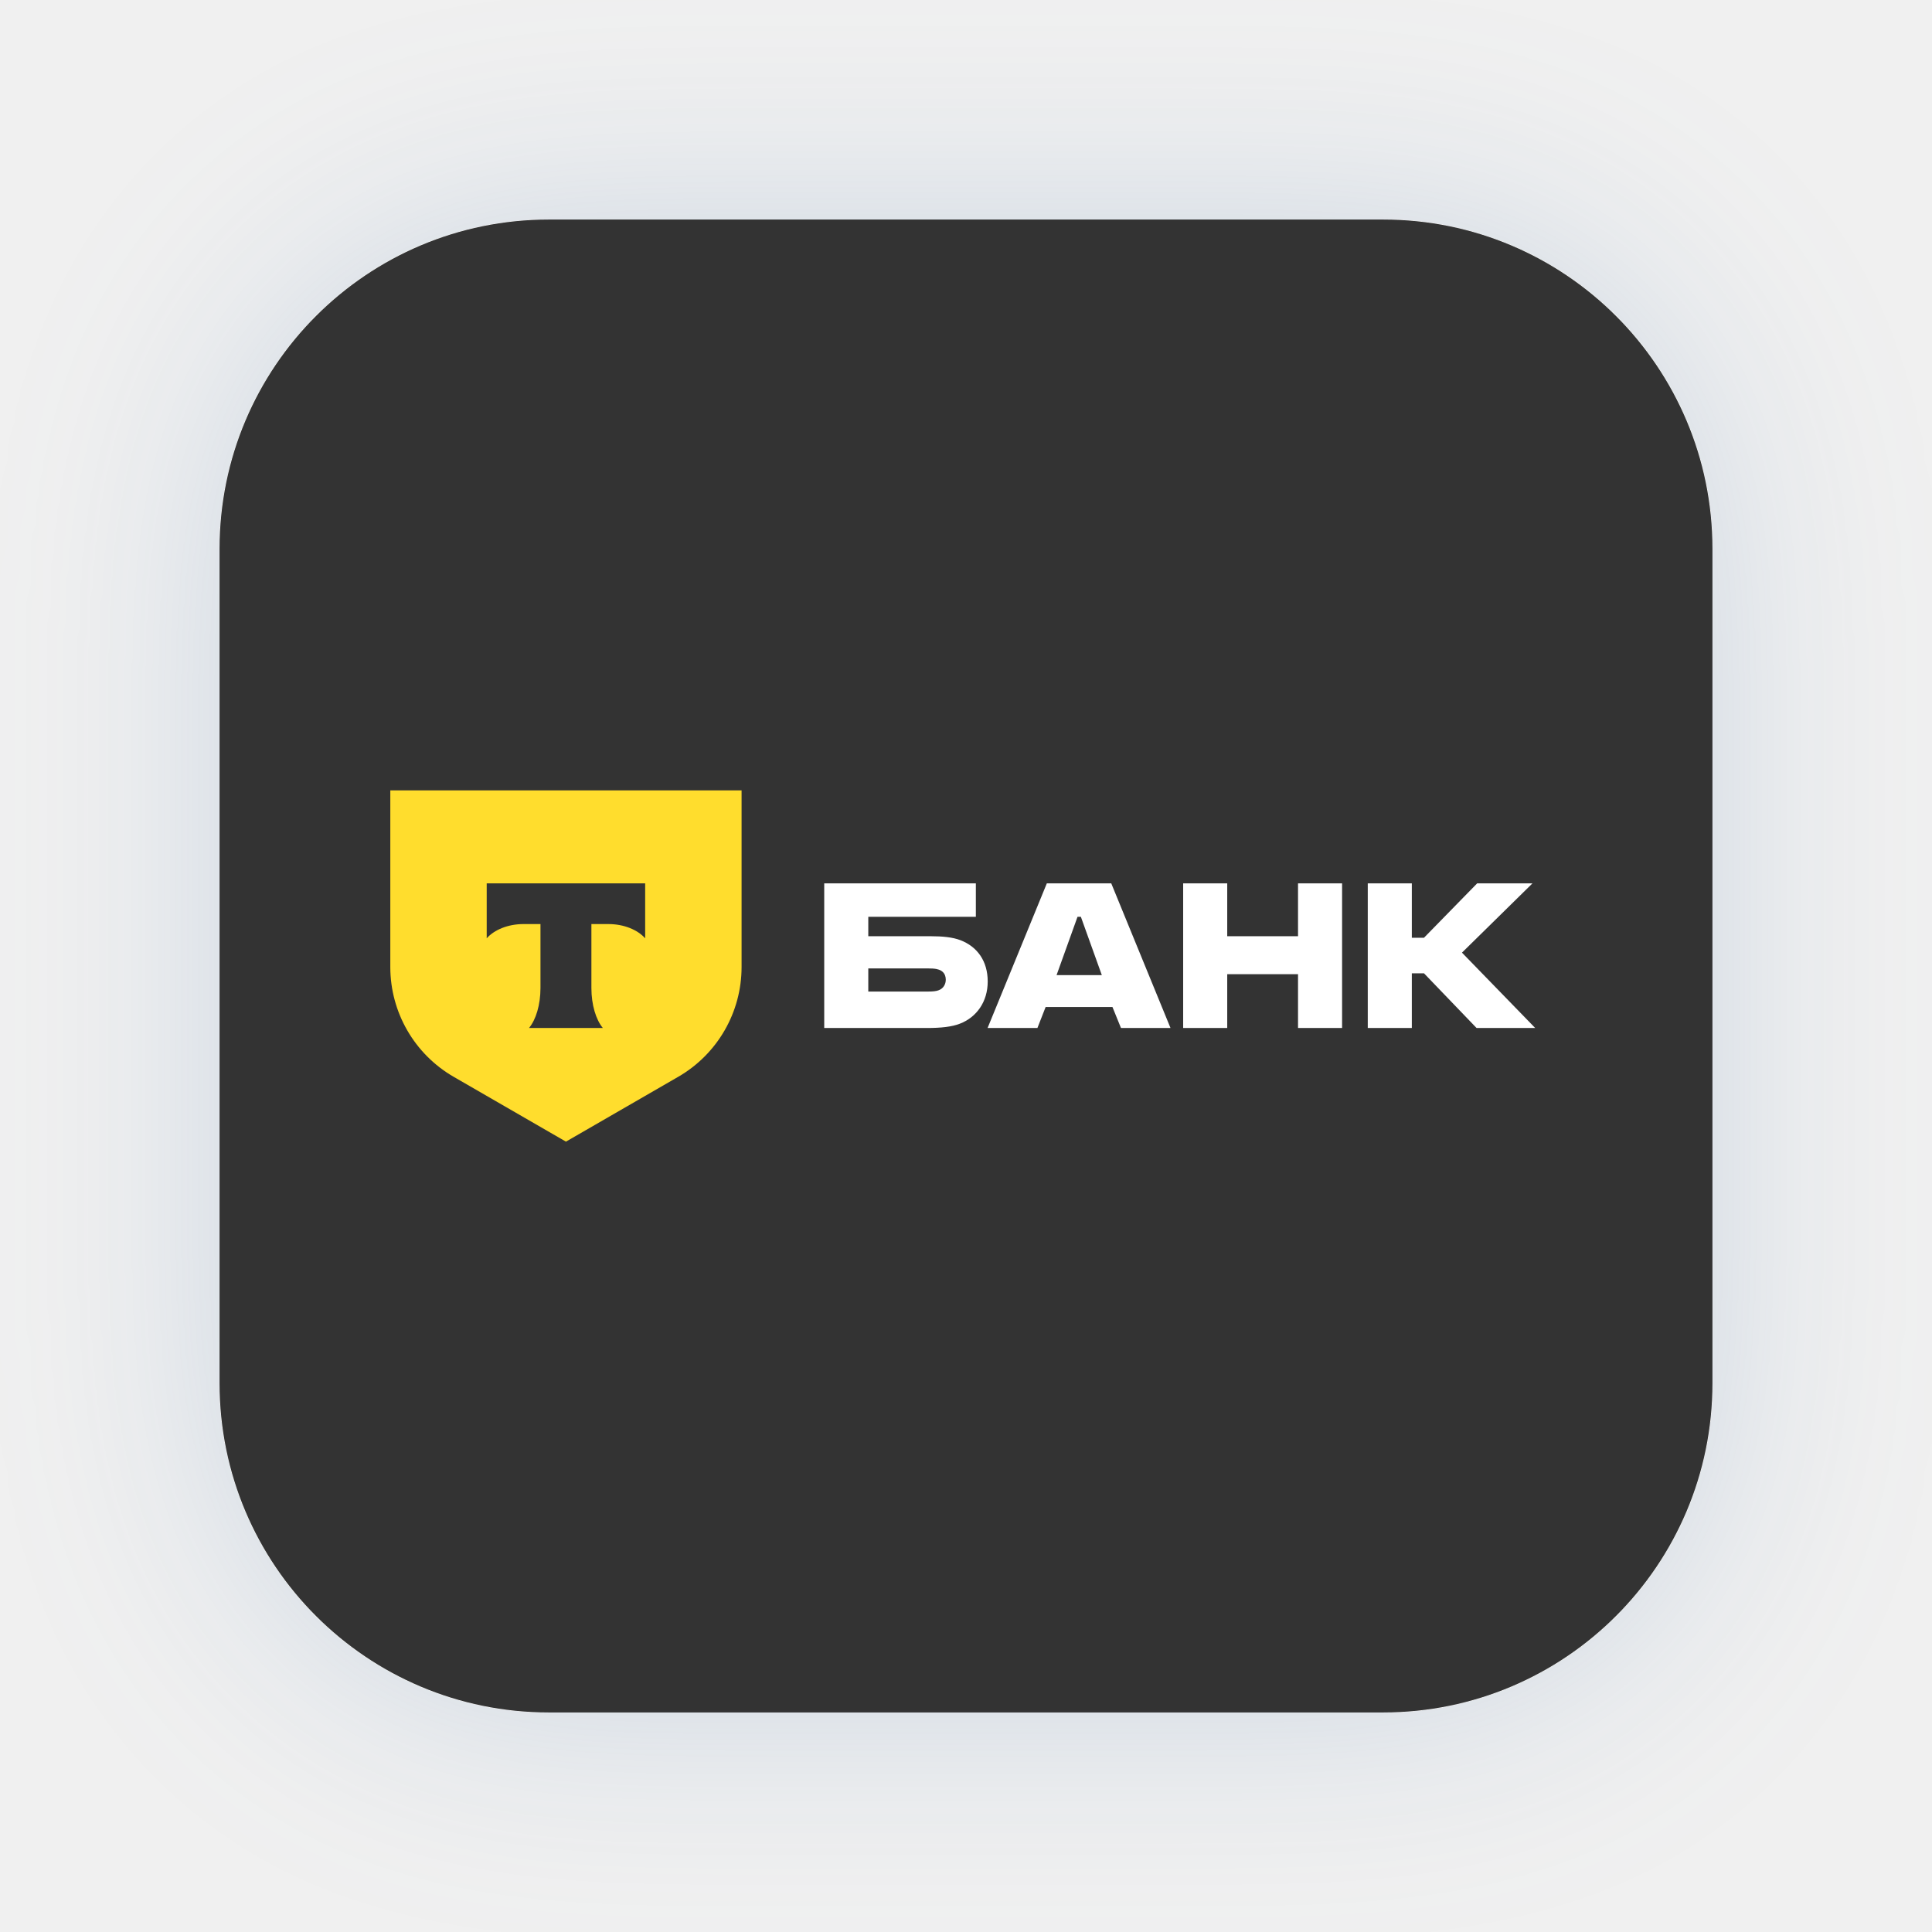
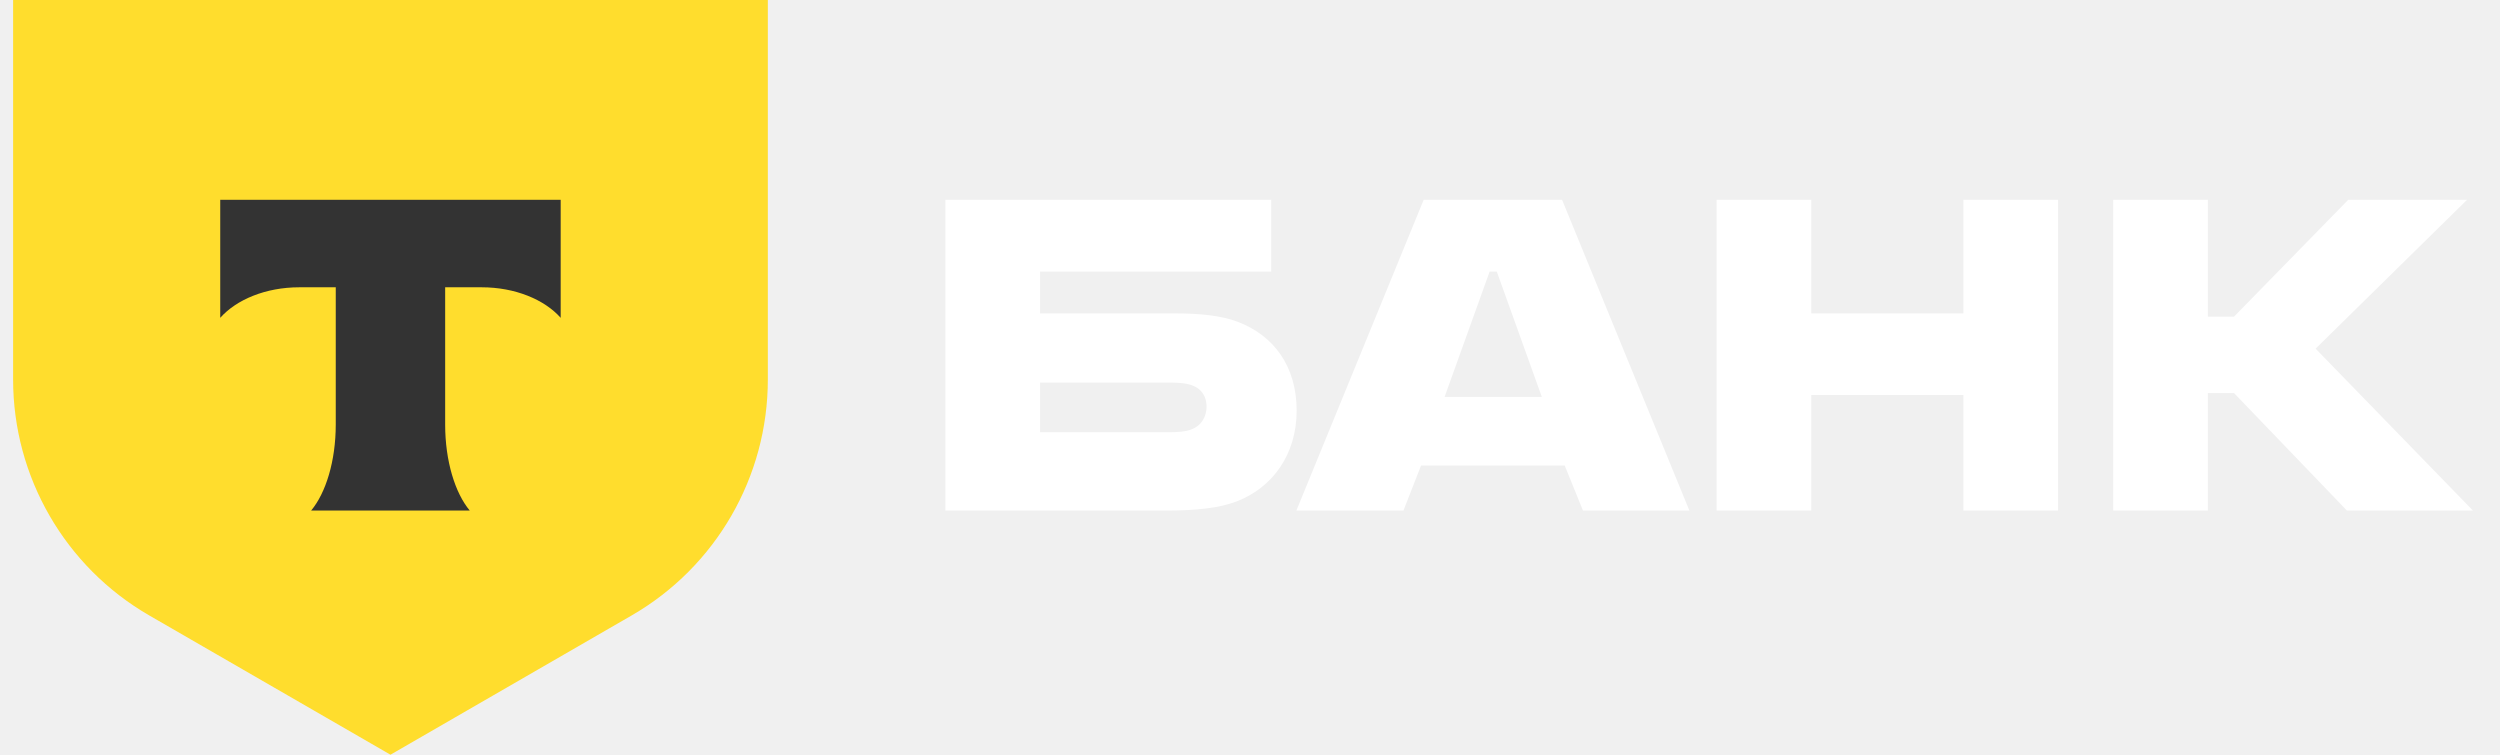
- <svg xmlns="http://www.w3.org/2000/svg" width="176" height="176" viewBox="0 0 176 176" fill="none">
-   <g filter="url(#filter0_d_453_4175)">
-     <rect x="20" y="20" width="136" height="136" rx="30" fill="#333333" />
-     <path fill-rule="evenodd" clip-rule="evenodd" d="M84.802 85.288C85.826 85.288 86.767 85.371 87.487 85.647C89.009 86.229 89.978 87.53 89.978 89.412C89.978 91.267 88.954 92.679 87.431 93.26C86.711 93.537 85.743 93.648 84.442 93.648H75.085V80.471H88.898V83.516H79.099V85.288H84.802ZM84.58 90.326C84.968 90.326 85.272 90.298 85.493 90.215C85.964 90.049 86.158 89.633 86.158 89.246C86.158 89.1 86.134 88.965 86.087 88.845C86.058 88.774 86.021 88.707 85.976 88.647C85.897 88.541 85.791 88.454 85.66 88.388C85.619 88.368 85.577 88.35 85.534 88.335C85.463 88.309 85.389 88.29 85.31 88.274C85.099 88.233 84.855 88.222 84.58 88.222H79.099V90.326H84.58ZM95.364 80.471H101.232L106.63 93.648H102.118L101.343 91.738H95.253L94.506 93.648H89.966L95.364 80.471ZM98.16 83.516L96.25 88.831H100.374L98.464 83.516H98.16ZM111.797 88.748V93.648H107.783V80.471H111.797V85.288H118.247V80.471H122.261V93.648H118.247V88.748H111.797ZM128.614 93.648V88.665H129.722L134.511 93.648H139.853L133.182 86.783L139.604 80.471H134.566L129.722 85.426H128.614V80.471H124.6V93.648H128.614Z" fill="white" />
-     <path d="M35.556 72H67.556V88.094C67.556 92.219 65.355 96.032 61.782 98.095L51.556 104L41.329 98.095C37.757 96.032 35.556 92.219 35.556 88.094V72Z" fill="#FFDD2D" />
-     <path fill-rule="evenodd" clip-rule="evenodd" d="M44.338 80.471V85.477C45.022 84.704 46.267 84.18 47.69 84.18H49.236V89.999C49.236 91.547 48.816 92.902 48.191 93.648H54.918C54.295 92.902 53.875 91.548 53.875 90.002V84.18H55.422C56.844 84.18 58.089 84.704 58.773 85.477V80.471H44.338Z" fill="#333333" />
-   </g>
-   <defs>
-     <filter id="filter0_d_453_4175" x="0" y="0" width="176" height="176" filterUnits="userSpaceOnUse" color-interpolation-filters="sRGB">
-       <feFlood flood-opacity="0" result="BackgroundImageFix" />
-       <feColorMatrix in="SourceAlpha" type="matrix" values="0 0 0 0 0 0 0 0 0 0 0 0 0 0 0 0 0 0 127 0" result="hardAlpha" />
-       <feOffset />
-       <feGaussianBlur stdDeviation="10" />
-       <feComposite in2="hardAlpha" operator="out" />
-       <feColorMatrix type="matrix" values="0 0 0 0 0.29 0 0 0 0 0.478 0 0 0 0 0.698 0 0 0 0.2 0" />
-       <feBlend mode="normal" in2="BackgroundImageFix" result="effect1_dropShadow_453_4175" />
-       <feBlend mode="normal" in="SourceGraphic" in2="effect1_dropShadow_453_4175" result="shape" />
-     </filter>
-   </defs>
+ <svg xmlns="http://www.w3.org/2000/svg" width="106" height="32" viewBox="0 0 106 32" fill="none">
+   <path fill-rule="evenodd" clip-rule="evenodd" d="M49.801 13.288C50.826 13.288 51.767 13.37 52.486 13.647C54.009 14.229 54.978 15.53 54.978 17.412C54.978 19.267 53.954 20.679 52.431 21.26C51.711 21.537 50.743 21.648 49.442 21.648H40.085V8.471H53.898V11.516H44.099V13.288H49.801ZM49.58 18.326C49.968 18.326 50.272 18.298 50.493 18.215C50.964 18.049 51.158 17.634 51.158 17.246C51.158 17.1 51.134 16.965 51.087 16.845C51.058 16.774 51.021 16.707 50.976 16.647C50.897 16.541 50.791 16.454 50.66 16.388C50.619 16.368 50.577 16.35 50.534 16.334C50.464 16.309 50.389 16.29 50.31 16.274C50.099 16.233 49.855 16.222 49.58 16.222H44.099V18.326H49.58ZM60.364 8.471H66.232L71.63 21.648H67.118L66.343 19.738H60.253L59.506 21.648H54.966L60.364 8.471ZM63.16 11.516L61.25 16.831H65.374L63.464 11.516H63.16ZM76.797 16.748V21.648H72.783V8.471H76.797V13.288H83.247V8.471H87.261V21.648H83.247V16.748H76.797ZM93.614 21.648V16.665H94.722L99.51 21.648H104.853L98.182 14.783L104.604 8.471H99.566L94.722 13.426H93.614V8.471H89.6V21.648H93.614Z" fill="white" />
+   <path d="M0.556 0H32.556V16.094C32.556 20.219 30.355 24.032 26.782 26.095L16.556 32L6.329 26.095C2.757 24.032 0.556 20.219 0.556 16.094V0Z" fill="#FFDD2D" />
+   <path fill-rule="evenodd" clip-rule="evenodd" d="M9.338 8.471V13.476C10.022 12.704 11.267 12.181 12.69 12.181H14.236V17.999C14.236 19.547 13.816 20.902 13.191 21.648H19.918C19.295 20.902 18.875 19.548 18.875 18.002V12.181H20.422C21.845 12.181 23.089 12.704 23.773 13.476V8.471H9.338Z" fill="#333333" />
</svg>
